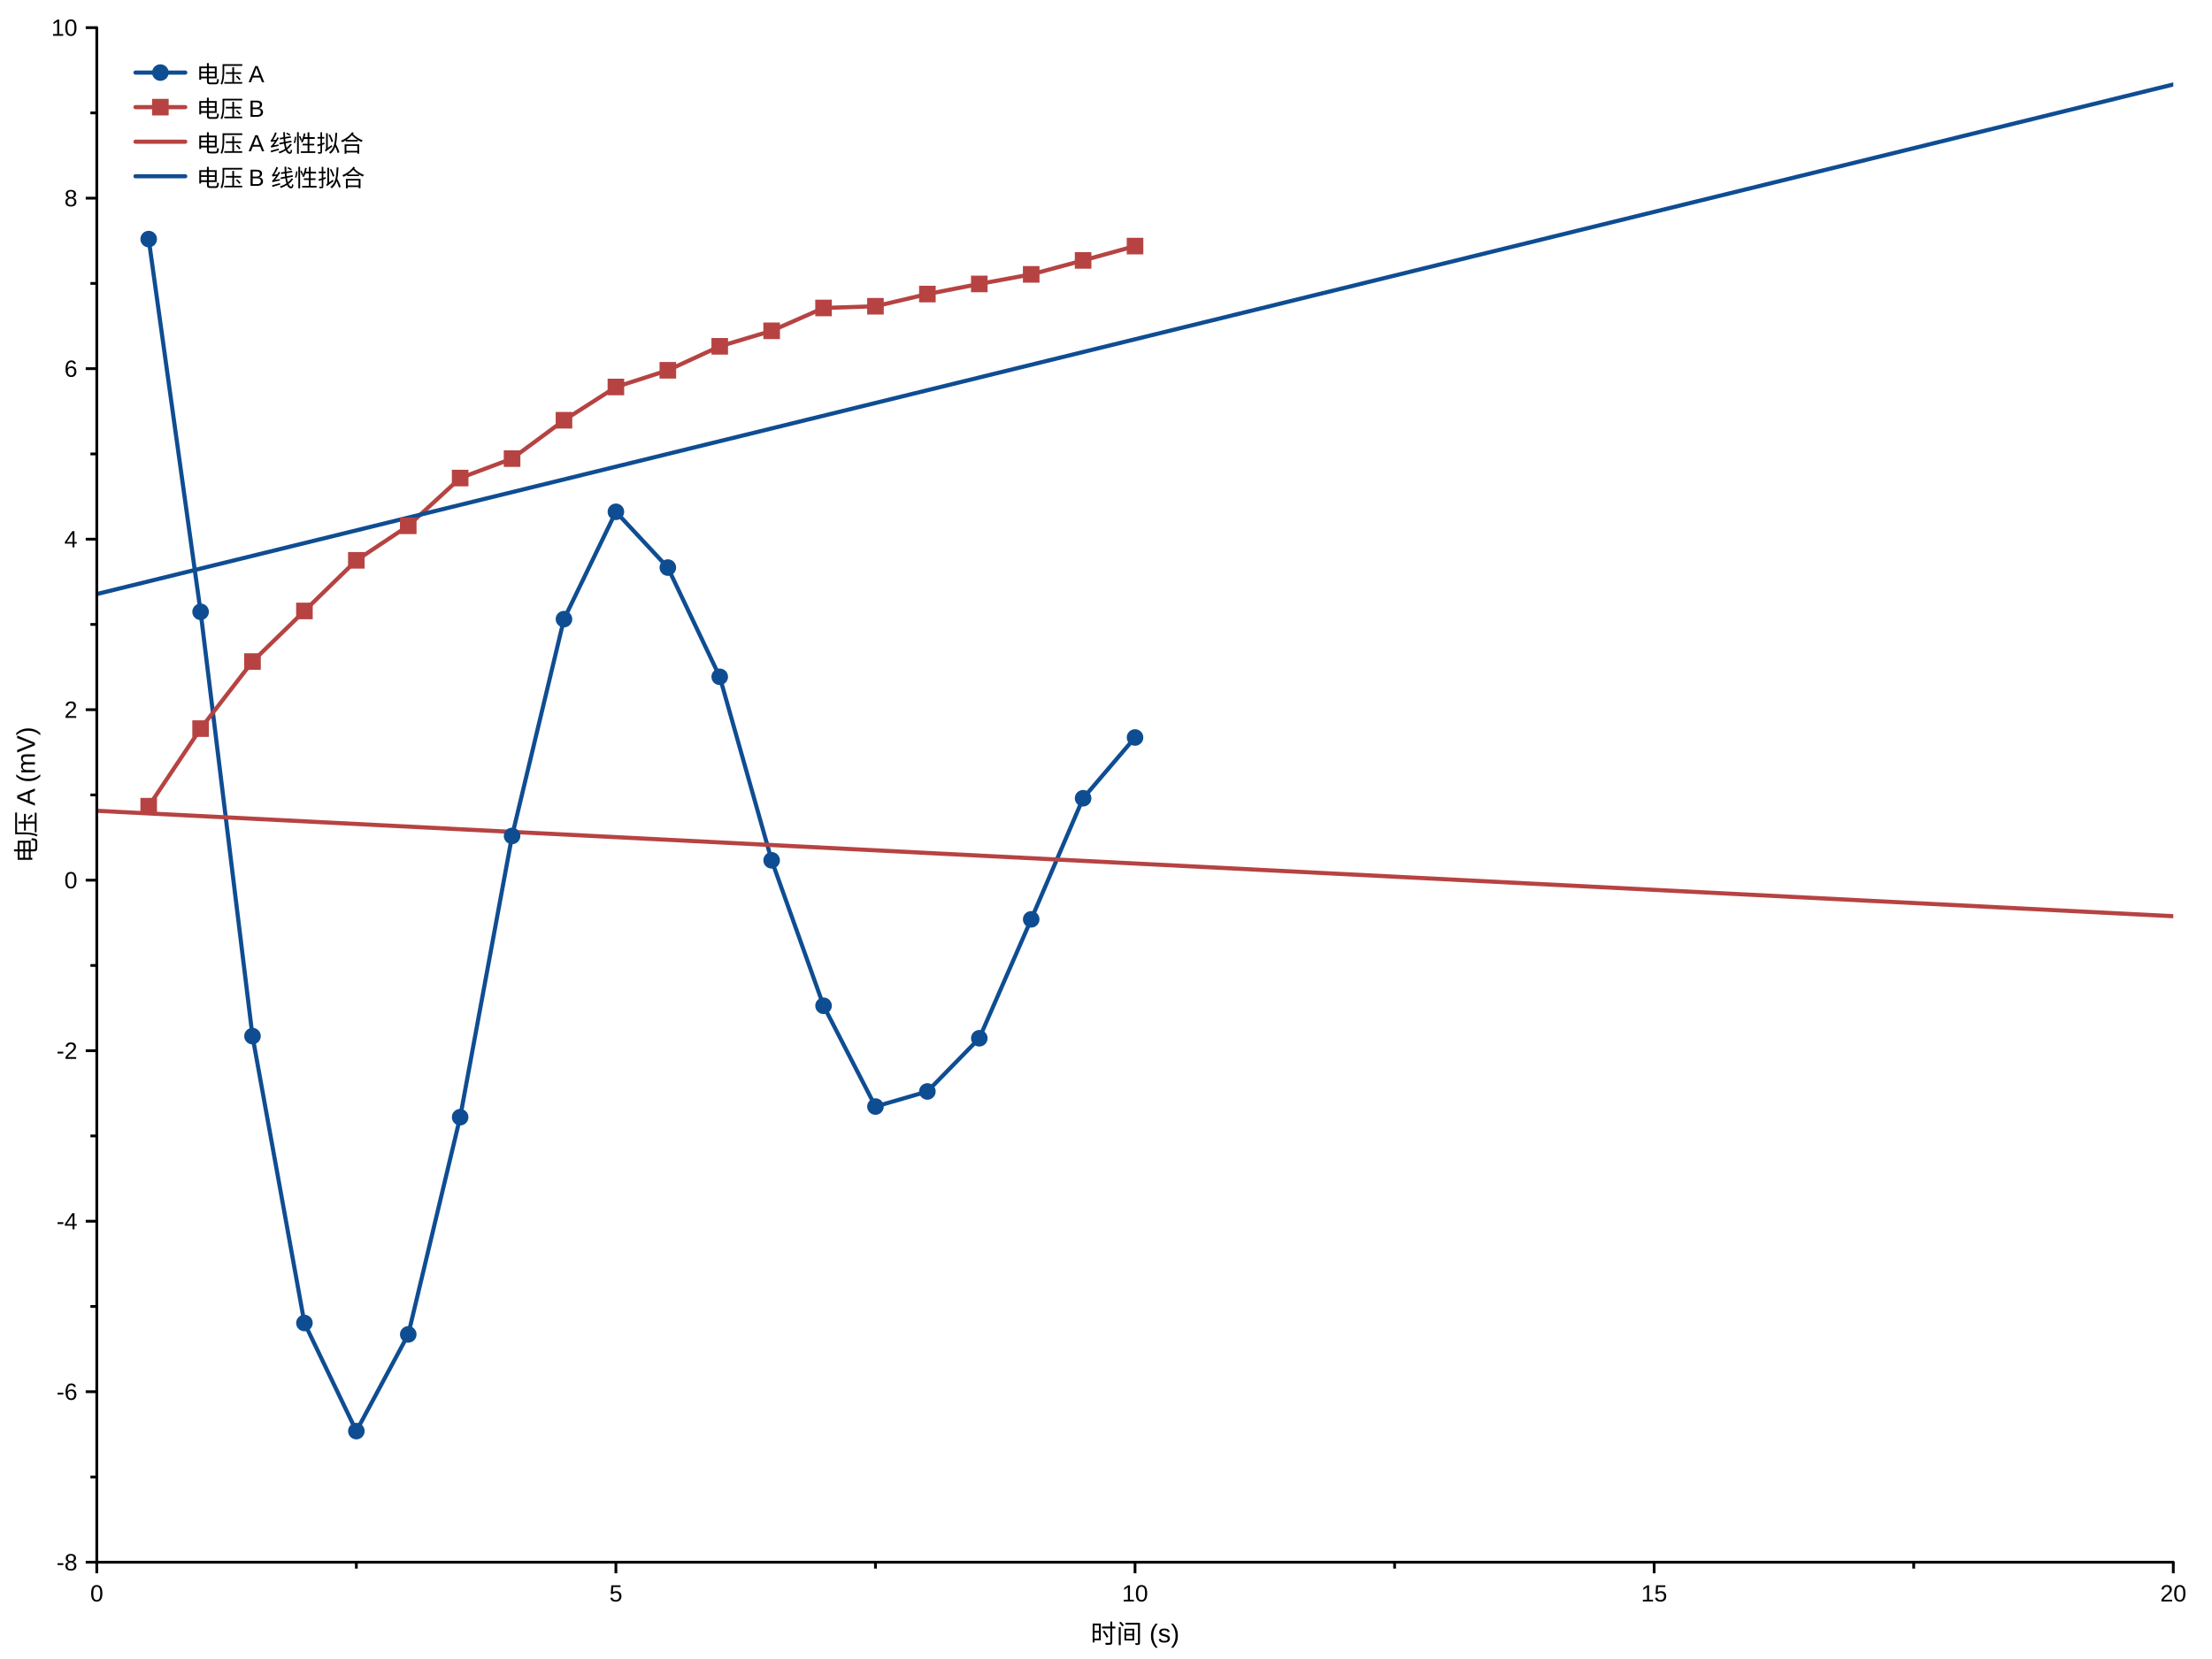
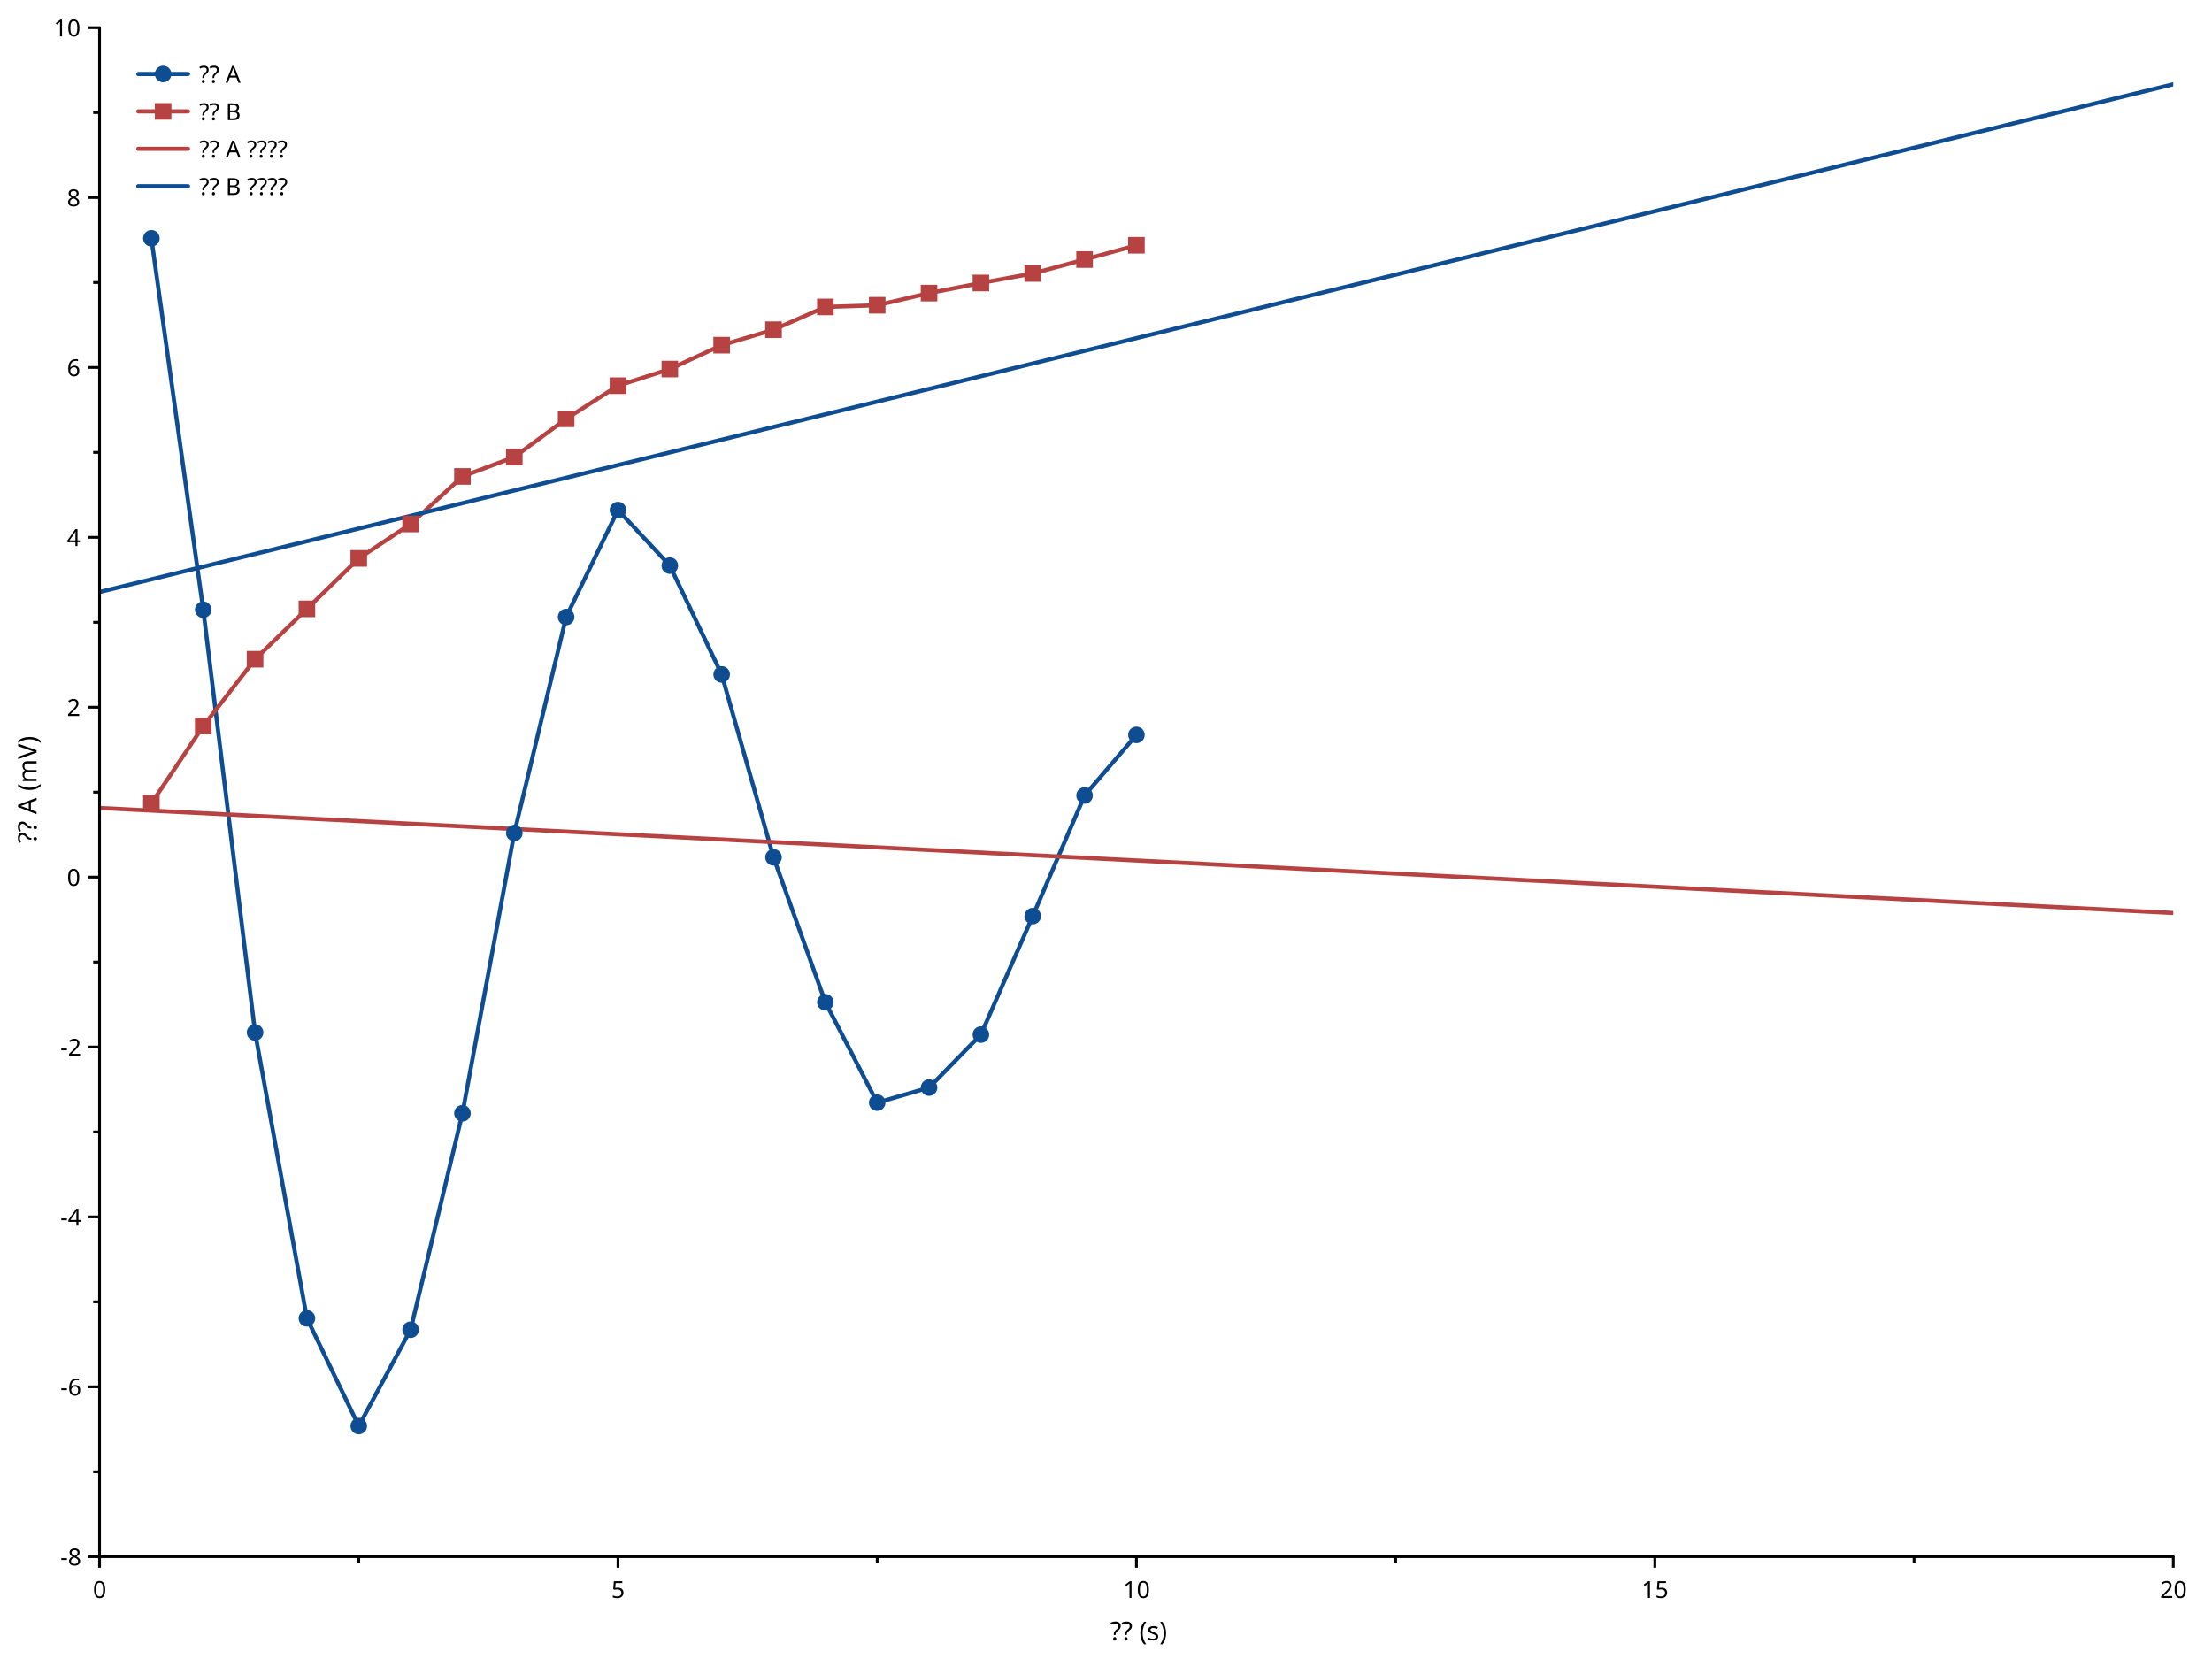
<svg xmlns="http://www.w3.org/2000/svg" width="800" height="600" viewBox="0 0 800 600" font-family="Arial, 'Microsoft YaHei', 'PingFang SC', 'Noto Sans CJK SC', sans-serif">
  <defs>
    <clipPath id="clip2">
-       <rect x="35" y="10" width="751" height="555" />
+       <rect x="36" y="10" width="750" height="553" />
    </clipPath>
  </defs>
  <rect x="0.00" y="0.00" width="800.00" height="600.00" fill="#ffffff" />
  <g clip-path="url(#clip2)">
-     <path d="M53.78,86.47L72.55,221.27L91.32,374.73L110.10,478.48L128.88,517.58L147.65,482.61L166.42,404.05L185.20,302.33L203.97,223.92L222.75,185.10L241.53,205.27L260.30,244.77L279.08,311.15L297.85,363.75L316.62,400.20L335.40,394.74L354.18,375.50L372.95,332.49L391.72,288.70L410.50,266.72" fill="none" stroke="#0f4d92" stroke-width="1.5" stroke-linejoin="round" stroke-linecap="round" />
-     <path d="M53.78,291.57L72.55,263.51L91.32,239.25L110.10,220.96L128.88,202.65L147.65,190.16L166.42,172.89L185.20,165.86L203.97,151.99L222.75,139.96L241.53,133.92L260.30,125.25L279.08,119.64L297.85,111.38L316.62,110.76L335.40,106.35L354.18,102.69L372.95,99.23L391.72,94.18L410.50,89.00" fill="none" stroke="#b64342" stroke-width="1.5" stroke-linejoin="round" stroke-linecap="round" />
-     <path d="M35.00,293.23L38.77,293.42L42.55,293.62L46.32,293.81L50.10,294.00L53.87,294.19L57.64,294.38L61.42,294.57L65.19,294.77L68.96,294.96L72.74,295.15L76.51,295.34L80.29,295.53L84.06,295.72L87.83,295.91L91.61,296.11L95.38,296.30L99.16,296.49L102.93,296.68L106.70,296.87L110.48,297.06L114.25,297.26L118.03,297.45L121.80,297.64L125.57,297.83L129.35,298.02L133.12,298.21L136.89,298.41L140.67,298.60L144.44,298.79L148.22,298.98L151.99,299.17L155.76,299.36L159.54,299.55L163.31,299.75L167.09,299.94L170.86,300.13L174.63,300.32L178.41,300.51L182.18,300.70L185.95,300.90L189.73,301.09L193.50,301.28L197.28,301.47L201.05,301.66L204.82,301.85L208.60,302.04L212.37,302.24L216.15,302.43L219.92,302.62L223.69,302.81L227.47,303.00L231.24,303.19L235.02,303.39L238.79,303.58L242.56,303.77L246.34,303.96L250.11,304.15L253.88,304.34L257.66,304.53L261.43,304.73L265.21,304.92L268.98,305.11L272.75,305.30L276.53,305.49L280.30,305.68L284.08,305.88L287.85,306.07L291.62,306.26L295.40,306.45L299.17,306.64L302.94,306.83L306.72,307.03L310.49,307.22L314.27,307.41L318.04,307.60L321.81,307.79L325.59,307.98L329.36,308.17L333.14,308.37L336.91,308.56L340.68,308.75L344.46,308.94L348.23,309.13L352.01,309.32L355.78,309.52L359.55,309.71L363.33,309.90L367.10,310.09L370.87,310.28L374.65,310.47L378.42,310.66L382.20,310.86L385.97,311.05L389.74,311.24L393.52,311.43L397.29,311.62L401.07,311.81L404.84,312.01L408.61,312.20L412.39,312.39L416.16,312.58L419.93,312.77L423.71,312.96L427.48,313.16L431.26,313.35L435.03,313.54L438.80,313.73L442.58,313.92L446.35,314.11L450.13,314.30L453.90,314.50L457.67,314.69L461.45,314.88L465.22,315.07L468.99,315.26L472.77,315.45L476.54,315.65L480.32,315.84L484.09,316.03L487.86,316.22L491.64,316.41L495.41,316.60L499.19,316.79L502.96,316.99L506.73,317.18L510.51,317.37L514.28,317.56L518.06,317.75L521.83,317.94L525.60,318.14L529.38,318.33L533.15,318.52L536.92,318.71L540.70,318.90L544.47,319.09L548.25,319.28L552.02,319.48L555.79,319.67L559.57,319.86L563.34,320.05L567.12,320.24L570.89,320.43L574.66,320.63L578.44,320.82L582.21,321.01L585.98,321.20L589.76,321.39L593.53,321.58L597.31,321.78L601.08,321.97L604.85,322.16L608.63,322.35L612.40,322.54L616.18,322.73L619.95,322.92L623.72,323.12L627.50,323.31L631.27,323.50L635.05,323.69L638.82,323.88L642.59,324.07L646.37,324.27L650.14,324.46L653.91,324.65L657.69,324.84L661.46,325.03L665.24,325.22L669.01,325.41L672.78,325.61L676.56,325.80L680.33,325.99L684.11,326.18L687.88,326.37L691.65,326.56L695.43,326.76L699.20,326.95L702.97,327.14L706.75,327.33L710.52,327.52L714.30,327.71L718.07,327.90L721.84,328.10L725.62,328.29L729.39,328.48L733.17,328.67L736.94,328.86L740.71,329.05L744.49,329.25L748.26,329.44L752.04,329.63L755.81,329.82L759.58,330.01L763.36,330.20L767.13,330.40L770.90,330.59L774.68,330.78L778.45,330.97L782.23,331.16L786.00,331.35" fill="none" stroke="#b64342" stroke-width="1.5" stroke-linejoin="round" stroke-linecap="round" />
-     <path d="M35.00,214.85L38.77,213.93L42.55,213.00L46.32,212.07L50.10,211.15L53.87,210.22L57.64,209.29L61.42,208.37L65.19,207.44L68.96,206.52L72.74,205.59L76.51,204.66L80.29,203.74L84.06,202.81L87.83,201.89L91.61,200.96L95.38,200.03L99.16,199.11L102.93,198.18L106.70,197.25L110.48,196.33L114.25,195.40L118.03,194.48L121.80,193.55L125.57,192.62L129.35,191.70L133.12,190.77L136.89,189.85L140.67,188.92L144.44,187.99L148.22,187.07L151.99,186.14L155.76,185.22L159.54,184.29L163.31,183.36L167.09,182.44L170.86,181.51L174.63,180.58L178.41,179.66L182.18,178.73L185.95,177.81L189.73,176.88L193.50,175.95L197.28,175.03L201.05,174.10L204.82,173.18L208.60,172.25L212.37,171.32L216.15,170.40L219.92,169.47L223.69,168.54L227.47,167.62L231.24,166.69L235.02,165.77L238.79,164.84L242.56,163.91L246.34,162.99L250.11,162.06L253.88,161.14L257.66,160.21L261.43,159.28L265.21,158.36L268.98,157.43L272.75,156.51L276.53,155.58L280.30,154.65L284.08,153.73L287.85,152.80L291.62,151.87L295.40,150.95L299.17,150.02L302.94,149.10L306.72,148.17L310.49,147.24L314.27,146.32L318.04,145.39L321.81,144.47L325.59,143.54L329.36,142.61L333.14,141.69L336.91,140.76L340.68,139.84L344.46,138.91L348.23,137.98L352.01,137.06L355.78,136.13L359.55,135.20L363.33,134.28L367.10,133.35L370.87,132.43L374.65,131.50L378.42,130.57L382.20,129.65L385.97,128.72L389.74,127.80L393.52,126.87L397.29,125.94L401.07,125.02L404.84,124.09L408.61,123.16L412.39,122.24L416.16,121.31L419.93,120.39L423.71,119.46L427.48,118.53L431.26,117.61L435.03,116.68L438.80,115.76L442.58,114.83L446.35,113.90L450.13,112.98L453.90,112.05L457.67,111.13L461.45,110.20L465.22,109.27L468.99,108.35L472.77,107.42L476.54,106.49L480.32,105.57L484.09,104.64L487.86,103.72L491.64,102.79L495.41,101.86L499.19,100.94L502.96,100.01L506.73,99.09L510.51,98.16L514.28,97.23L518.06,96.31L521.83,95.38L525.60,94.46L529.38,93.53L533.15,92.60L536.92,91.68L540.70,90.75L544.47,89.82L548.25,88.90L552.02,87.97L555.79,87.05L559.57,86.12L563.34,85.19L567.12,84.27L570.89,83.34L574.66,82.42L578.44,81.49L582.21,80.56L585.98,79.64L589.76,78.71L593.53,77.78L597.31,76.86L601.08,75.93L604.85,75.01L608.63,74.08L612.40,73.15L616.18,72.23L619.95,71.30L623.72,70.38L627.50,69.45L631.27,68.52L635.05,67.60L638.82,66.67L642.59,65.75L646.37,64.82L650.14,63.89L653.91,62.97L657.69,62.04L661.46,61.11L665.24,60.19L669.01,59.26L672.78,58.34L676.56,57.41L680.33,56.48L684.11,55.56L687.88,54.63L691.65,53.71L695.43,52.78L699.20,51.85L702.97,50.93L706.75,50.00L710.52,49.07L714.30,48.15L718.07,47.22L721.84,46.30L725.62,45.37L729.39,44.44L733.17,43.52L736.94,42.59L740.71,41.67L744.49,40.74L748.26,39.81L752.04,38.89L755.81,37.96L759.58,37.04L763.36,36.11L767.13,35.18L770.90,34.26L774.68,33.33L778.45,32.40L782.23,31.48L786.00,30.55" fill="none" stroke="#0f4d92" stroke-width="1.5" stroke-linejoin="round" stroke-linecap="round" />
+     <path d="M54.75,86.19L73.50,220.51L92.25,373.41L111.00,476.79L129.75,515.75L148.50,480.91L167.25,402.63L186.00,301.28L204.75,223.15L223.50,184.47L242.25,204.56L261.00,243.92L279.75,310.06L298.50,362.48L317.25,398.79L336.00,393.35L354.75,374.18L373.50,331.32L392.25,287.70L411.00,265.79" fill="none" stroke="#0f4d92" stroke-width="1.5" stroke-linejoin="round" stroke-linecap="round" />
+     <path d="M54.75,290.56L73.50,262.60L92.25,238.42L111.00,220.20L129.75,201.95L148.50,189.51L167.25,172.31L186.00,165.30L204.75,151.48L223.50,139.49L242.25,133.47L261.00,124.84L279.75,119.25L298.50,111.01L317.25,110.40L336.00,106.01L354.75,102.35L373.50,98.91L392.25,93.87L411.00,88.71" fill="none" stroke="#b64342" stroke-width="1.5" stroke-linejoin="round" stroke-linecap="round" />
+     <path d="M36.00,292.21L39.77,292.40L43.54,292.59L47.31,292.79L51.08,292.98L54.84,293.17L58.61,293.36L62.38,293.55L66.15,293.74L69.92,293.93L73.69,294.12L77.46,294.31L81.23,294.50L84.99,294.69L88.76,294.88L92.53,295.08L96.30,295.27L100.07,295.46L103.84,295.65L107.61,295.84L111.38,296.03L115.15,296.22L118.91,296.41L122.68,296.60L126.45,296.79L130.22,296.98L133.99,297.17L137.76,297.37L141.53,297.56L145.30,297.75L149.07,297.94L152.83,298.13L156.60,298.32L160.37,298.51L164.14,298.70L167.91,298.89L171.68,299.08L175.45,299.27L179.22,299.47L182.98,299.66L186.75,299.85L190.52,300.04L194.29,300.23L198.06,300.42L201.83,300.61L205.60,300.80L209.37,300.99L213.14,301.18L216.90,301.37L220.67,301.56L224.44,301.76L228.21,301.95L231.98,302.14L235.75,302.33L239.52,302.52L243.29,302.71L247.06,302.90L250.82,303.09L254.59,303.28L258.36,303.47L262.13,303.66L265.90,303.86L269.67,304.05L273.44,304.24L277.21,304.43L280.97,304.62L284.74,304.81L288.51,305.00L292.28,305.19L296.05,305.38L299.82,305.57L303.59,305.76L307.36,305.95L311.13,306.15L314.89,306.34L318.66,306.53L322.43,306.72L326.20,306.91L329.97,307.10L333.74,307.29L337.51,307.48L341.28,307.67L345.05,307.86L348.81,308.05L352.58,308.25L356.35,308.44L360.12,308.63L363.89,308.82L367.66,309.01L371.43,309.20L375.20,309.39L378.96,309.58L382.73,309.77L386.50,309.96L390.27,310.15L394.04,310.34L397.81,310.54L401.58,310.73L405.35,310.92L409.12,311.11L412.88,311.30L416.65,311.49L420.42,311.68L424.19,311.87L427.96,312.06L431.73,312.25L435.50,312.44L439.27,312.64L443.04,312.83L446.80,313.02L450.57,313.21L454.34,313.40L458.11,313.59L461.88,313.78L465.65,313.97L469.42,314.16L473.19,314.35L476.95,314.54L480.72,314.73L484.49,314.93L488.26,315.12L492.03,315.31L495.80,315.50L499.57,315.69L503.34,315.88L507.11,316.07L510.87,316.26L514.64,316.45L518.41,316.64L522.18,316.83L525.95,317.03L529.72,317.22L533.49,317.41L537.26,317.60L541.03,317.79L544.79,317.98L548.56,318.17L552.33,318.36L556.10,318.55L559.87,318.74L563.64,318.93L567.41,319.12L571.18,319.32L574.94,319.51L578.71,319.70L582.48,319.89L586.25,320.08L590.02,320.27L593.79,320.46L597.56,320.65L601.33,320.84L605.10,321.03L608.86,321.22L612.63,321.42L616.40,321.61L620.17,321.80L623.94,321.99L627.71,322.18L631.48,322.37L635.25,322.56L639.02,322.75L642.78,322.94L646.55,323.13L650.32,323.32L654.09,323.51L657.86,323.71L661.63,323.90L665.40,324.09L669.17,324.28L672.93,324.47L676.70,324.66L680.47,324.85L684.24,325.04L688.01,325.23L691.78,325.42L695.55,325.61L699.32,325.80L703.09,326.00L706.85,326.19L710.62,326.38L714.39,326.57L718.16,326.76L721.93,326.95L725.70,327.14L729.47,327.33L733.24,327.52L737.01,327.71L740.77,327.90L744.54,328.10L748.31,328.29L752.08,328.48L755.85,328.67L759.62,328.86L763.39,329.05L767.16,329.24L770.92,329.43L774.69,329.62L778.46,329.81L782.23,330.00L786.00,330.19" fill="none" stroke="#b64342" stroke-width="1.5" stroke-linejoin="round" stroke-linecap="round" />
+     <path d="M36.00,214.11L39.77,213.19L43.54,212.27L47.31,211.34L51.08,210.42L54.84,209.50L58.61,208.58L62.38,207.65L66.15,206.73L69.92,205.81L73.69,204.89L77.46,203.96L81.23,203.04L84.99,202.12L88.76,201.19L92.53,200.27L96.30,199.35L100.07,198.43L103.84,197.50L107.61,196.58L111.38,195.66L115.15,194.73L118.91,193.81L122.68,192.89L126.45,191.97L130.22,191.04L133.99,190.12L137.76,189.20L141.53,188.27L145.30,187.35L149.07,186.43L152.83,185.51L156.60,184.58L160.37,183.66L164.14,182.74L167.91,181.82L171.68,180.89L175.45,179.97L179.22,179.05L182.98,178.12L186.75,177.20L190.52,176.28L194.29,175.36L198.06,174.43L201.83,173.51L205.60,172.59L209.37,171.66L213.14,170.74L216.90,169.82L220.67,168.90L224.44,167.97L228.21,167.05L231.98,166.13L235.75,165.21L239.52,164.28L243.29,163.36L247.06,162.44L250.82,161.51L254.59,160.59L258.36,159.67L262.13,158.75L265.90,157.82L269.67,156.90L273.44,155.98L277.21,155.05L280.97,154.13L284.74,153.21L288.51,152.29L292.28,151.36L296.05,150.44L299.82,149.52L303.59,148.60L307.36,147.67L311.13,146.75L314.89,145.83L318.66,144.90L322.43,143.98L326.20,143.06L329.97,142.14L333.74,141.21L337.51,140.29L341.28,139.37L345.05,138.44L348.81,137.52L352.58,136.60L356.35,135.68L360.12,134.75L363.89,133.83L367.66,132.91L371.43,131.98L375.20,131.06L378.96,130.14L382.73,129.22L386.50,128.29L390.27,127.37L394.04,126.45L397.81,125.53L401.58,124.60L405.35,123.68L409.12,122.76L412.88,121.83L416.65,120.91L420.42,119.99L424.19,119.07L427.96,118.14L431.73,117.22L435.50,116.30L439.27,115.37L443.04,114.45L446.80,113.53L450.57,112.61L454.34,111.68L458.11,110.76L461.88,109.84L465.65,108.92L469.42,107.99L473.19,107.07L476.95,106.15L480.72,105.22L484.49,104.30L488.26,103.38L492.03,102.46L495.80,101.53L499.57,100.61L503.34,99.69L507.11,98.76L510.87,97.84L514.64,96.92L518.41,96.00L522.18,95.07L525.95,94.15L529.72,93.23L533.49,92.31L537.26,91.38L541.03,90.46L544.79,89.54L548.56,88.61L552.33,87.69L556.10,86.77L559.87,85.85L563.64,84.92L567.41,84.00L571.18,83.08L574.94,82.15L578.71,81.23L582.48,80.31L586.25,79.39L590.02,78.46L593.79,77.54L597.56,76.62L601.33,75.69L605.10,74.77L608.86,73.85L612.63,72.93L616.40,72.00L620.17,71.08L623.94,70.16L627.71,69.24L631.48,68.31L635.25,67.39L639.02,66.47L642.78,65.54L646.55,64.62L650.32,63.70L654.09,62.78L657.86,61.85L661.63,60.93L665.40,60.01L669.17,59.08L672.93,58.16L676.70,57.24L680.47,56.32L684.24,55.39L688.01,54.47L691.78,53.55L695.55,52.63L699.32,51.70L703.09,50.78L706.85,49.86L710.62,48.93L714.39,48.01L718.16,47.09L721.93,46.17L725.70,45.24L729.47,44.32L733.24,43.40L737.01,42.47L740.77,41.55L744.54,40.63L748.31,39.71L752.08,38.78L755.85,37.86L759.62,36.94L763.39,36.02L767.16,35.09L770.92,34.17L774.69,33.25L778.46,32.32L782.23,31.40L786.00,30.48" fill="none" stroke="#0f4d92" stroke-width="1.5" stroke-linejoin="round" stroke-linecap="round" />
  </g>
-   <path d="M50.78,86.47a3.00,3.00 0 1,0 6.00,0a3.00,3.00 0 1,0 -6.00,0M69.55,221.27a3.00,3.00 0 1,0 6.00,0a3.00,3.00 0 1,0 -6.00,0M88.32,374.73a3.00,3.00 0 1,0 6.00,0a3.00,3.00 0 1,0 -6.00,0M107.10,478.48a3.00,3.00 0 1,0 6.00,0a3.00,3.00 0 1,0 -6.00,0M125.88,517.58a3.00,3.00 0 1,0 6.00,0a3.00,3.00 0 1,0 -6.00,0M144.65,482.61a3.00,3.00 0 1,0 6.00,0a3.00,3.00 0 1,0 -6.00,0M163.42,404.05a3.00,3.00 0 1,0 6.00,0a3.00,3.00 0 1,0 -6.00,0M182.20,302.33a3.00,3.00 0 1,0 6.00,0a3.00,3.00 0 1,0 -6.00,0M200.97,223.92a3.00,3.00 0 1,0 6.00,0a3.00,3.00 0 1,0 -6.00,0M219.75,185.10a3.00,3.00 0 1,0 6.00,0a3.00,3.00 0 1,0 -6.00,0M238.53,205.27a3.00,3.00 0 1,0 6.00,0a3.00,3.00 0 1,0 -6.00,0M257.30,244.77a3.00,3.00 0 1,0 6.00,0a3.00,3.00 0 1,0 -6.00,0M276.08,311.15a3.00,3.00 0 1,0 6.00,0a3.00,3.00 0 1,0 -6.00,0M294.85,363.75a3.00,3.00 0 1,0 6.00,0a3.00,3.00 0 1,0 -6.00,0M313.62,400.20a3.00,3.00 0 1,0 6.00,0a3.00,3.00 0 1,0 -6.00,0M332.40,394.74a3.00,3.00 0 1,0 6.00,0a3.00,3.00 0 1,0 -6.00,0M351.18,375.50a3.00,3.00 0 1,0 6.00,0a3.00,3.00 0 1,0 -6.00,0M369.95,332.49a3.00,3.00 0 1,0 6.00,0a3.00,3.00 0 1,0 -6.00,0M388.72,288.70a3.00,3.00 0 1,0 6.00,0a3.00,3.00 0 1,0 -6.00,0M407.50,266.72a3.00,3.00 0 1,0 6.00,0a3.00,3.00 0 1,0 -6.00,0" fill="#0f4d92" />
-   <path d="M50.78,288.57L56.78,288.57L56.78,294.57L50.78,294.57zM69.55,260.51L75.55,260.51L75.55,266.51L69.55,266.51zM88.32,236.25L94.32,236.25L94.32,242.25L88.32,242.25zM107.10,217.96L113.10,217.96L113.10,223.96L107.10,223.96zM125.88,199.65L131.88,199.65L131.88,205.65L125.88,205.65zM144.65,187.16L150.65,187.16L150.65,193.16L144.65,193.16zM163.42,169.89L169.42,169.89L169.42,175.89L163.42,175.89zM182.20,162.86L188.20,162.86L188.20,168.86L182.20,168.86zM200.97,148.99L206.97,148.99L206.97,154.99L200.97,154.99zM219.75,136.96L225.75,136.96L225.75,142.96L219.75,142.96zM238.53,130.92L244.53,130.92L244.53,136.92L238.53,136.92zM257.30,122.25L263.30,122.25L263.30,128.25L257.30,128.25zM276.08,116.64L282.08,116.64L282.08,122.64L276.08,122.64zM294.85,108.38L300.85,108.38L300.85,114.38L294.85,114.38zM313.62,107.76L319.62,107.76L319.62,113.76L313.62,113.76zM332.40,103.35L338.40,103.35L338.40,109.35L332.40,109.35zM351.18,99.69L357.18,99.69L357.18,105.69L351.18,105.69zM369.95,96.23L375.95,96.23L375.95,102.23L369.95,102.23zM388.72,91.18L394.72,91.18L394.72,97.18L388.72,97.18zM407.50,86.00L413.50,86.00L413.50,92.00L407.50,92.00z" fill="#b64342" />
-   <path d="M35.00,10.00L35.00,565.00L786.00,565.00" fill="none" stroke="#000000" stroke-width="1" stroke-linejoin="round" stroke-linecap="round" />
-   <text x="35.00" y="576.25" text-anchor="middle" dominant-baseline="central" font-size="8.5" fill="#000000">0</text>
-   <text x="222.75" y="576.25" text-anchor="middle" dominant-baseline="central" font-size="8.5" fill="#000000">5</text>
-   <text x="410.50" y="576.25" text-anchor="middle" dominant-baseline="central" font-size="8.5" fill="#000000">10</text>
-   <text x="598.25" y="576.25" text-anchor="middle" dominant-baseline="central" font-size="8.5" fill="#000000">15</text>
-   <text x="786.00" y="576.25" text-anchor="middle" dominant-baseline="central" font-size="8.5" fill="#000000">20</text>
-   <text x="28.00" y="565.00" text-anchor="end" dominant-baseline="central" font-size="8.5" fill="#000000">-8</text>
-   <text x="28.00" y="503.33" text-anchor="end" dominant-baseline="central" font-size="8.5" fill="#000000">-6</text>
-   <text x="28.00" y="441.67" text-anchor="end" dominant-baseline="central" font-size="8.5" fill="#000000">-4</text>
-   <text x="28.00" y="380.00" text-anchor="end" dominant-baseline="central" font-size="8.5" fill="#000000">-2</text>
-   <text x="28.00" y="318.33" text-anchor="end" dominant-baseline="central" font-size="8.5" fill="#000000">0</text>
-   <text x="28.00" y="256.67" text-anchor="end" dominant-baseline="central" font-size="8.5" fill="#000000">2</text>
-   <text x="28.00" y="195.00" text-anchor="end" dominant-baseline="central" font-size="8.5" fill="#000000">4</text>
-   <text x="28.00" y="133.33" text-anchor="end" dominant-baseline="central" font-size="8.5" fill="#000000">6</text>
-   <text x="28.00" y="71.67" text-anchor="end" dominant-baseline="central" font-size="8.5" fill="#000000">8</text>
-   <text x="28.00" y="10.00" text-anchor="end" dominant-baseline="central" font-size="8.5" fill="#000000">10</text>
-   <path d="M35.00,565.00L35.00,569.00M222.75,565.00L222.75,569.00M410.50,565.00L410.50,569.00M598.25,565.00L598.25,569.00M786.00,565.00L786.00,569.00M128.88,565.00L128.88,567.30M316.62,565.00L316.62,567.30M504.38,565.00L504.38,567.30M692.12,565.00L692.12,567.30M35.00,565.00L31.00,565.00M35.00,503.33L31.00,503.33M35.00,441.67L31.00,441.67M35.00,380.00L31.00,380.00M35.00,318.33L31.00,318.33M35.00,256.67L31.00,256.67M35.00,195.00L31.00,195.00M35.00,133.33L31.00,133.33M35.00,71.67L31.00,71.67M35.00,10.00L31.00,10.00M35.00,534.17L32.70,534.17M35.00,472.50L32.70,472.50M35.00,410.83L32.70,410.83M35.00,349.17L32.70,349.17M35.00,287.50L32.70,287.50M35.00,225.83L32.70,225.83M35.00,164.17L32.70,164.17M35.00,102.50L32.70,102.50M35.00,40.83L32.70,40.83" fill="none" stroke="#000000" stroke-width="1" />
-   <text x="410.50" y="590.16" text-anchor="middle" dominant-baseline="central" font-size="9.33" fill="#000000">时间 (s)</text>
-   <text transform="translate(8.81,287.50) rotate(-90)" text-anchor="middle" dominant-baseline="central" font-size="9.33" fill="#000000">电压 A (mV)</text>
-   <rect x="45.00" y="18.00" width="99.28" height="54.00" fill="#ffffff" />
-   <path d="M49.00,26.25L67.00,26.25" fill="none" stroke="#0f4d92" stroke-width="1.5" stroke-linejoin="round" stroke-linecap="round" />
-   <path d="M55.00,26.25a3.00,3.00 0 1,0 6.00,0a3.00,3.00 0 1,0 -6.00,0" fill="#0f4d92" />
-   <text x="71.00" y="26.25" text-anchor="start" dominant-baseline="central" font-size="8.5" fill="#000000">电压 A</text>
-   <path d="M49.00,38.75L67.00,38.75" fill="none" stroke="#b64342" stroke-width="1.5" stroke-linejoin="round" stroke-linecap="round" />
-   <path d="M55.00,35.75L61.00,35.75L61.00,41.75L55.00,41.75z" fill="#b64342" />
-   <text x="71.00" y="38.75" text-anchor="start" dominant-baseline="central" font-size="8.5" fill="#000000">电压 B</text>
-   <path d="M49.00,51.25L67.00,51.25" fill="none" stroke="#b64342" stroke-width="1.5" stroke-linejoin="round" stroke-linecap="round" />
-   <text x="71.00" y="51.25" text-anchor="start" dominant-baseline="central" font-size="8.5" fill="#000000">电压 A 线性拟合</text>
-   <path d="M49.00,63.75L67.00,63.75" fill="none" stroke="#0f4d92" stroke-width="1.5" stroke-linejoin="round" stroke-linecap="round" />
-   <text x="71.00" y="63.75" text-anchor="start" dominant-baseline="central" font-size="8.5" fill="#000000">电压 B 线性拟合</text>
+   <path d="M51.75,86.19a3.00,3.00 0 1,0 6.00,0a3.00,3.00 0 1,0 -6.00,0M70.50,220.51a3.00,3.00 0 1,0 6.00,0a3.00,3.00 0 1,0 -6.00,0M89.25,373.41a3.00,3.00 0 1,0 6.00,0a3.00,3.00 0 1,0 -6.00,0M108.00,476.79a3.00,3.00 0 1,0 6.00,0a3.00,3.00 0 1,0 -6.00,0M126.75,515.75a3.00,3.00 0 1,0 6.00,0a3.00,3.00 0 1,0 -6.00,0M145.50,480.91a3.00,3.00 0 1,0 6.00,0a3.00,3.00 0 1,0 -6.00,0M164.25,402.63a3.00,3.00 0 1,0 6.00,0a3.00,3.00 0 1,0 -6.00,0M183.00,301.28a3.00,3.00 0 1,0 6.00,0a3.00,3.00 0 1,0 -6.00,0M201.75,223.15a3.00,3.00 0 1,0 6.00,0a3.00,3.00 0 1,0 -6.00,0M220.50,184.47a3.00,3.00 0 1,0 6.00,0a3.00,3.00 0 1,0 -6.00,0M239.25,204.56a3.00,3.00 0 1,0 6.00,0a3.00,3.00 0 1,0 -6.00,0M258.00,243.92a3.00,3.00 0 1,0 6.00,0a3.00,3.00 0 1,0 -6.00,0M276.75,310.06a3.00,3.00 0 1,0 6.00,0a3.00,3.00 0 1,0 -6.00,0M295.50,362.48a3.00,3.00 0 1,0 6.00,0a3.00,3.00 0 1,0 -6.00,0M314.25,398.79a3.00,3.00 0 1,0 6.00,0a3.00,3.00 0 1,0 -6.00,0M333.00,393.35a3.00,3.00 0 1,0 6.00,0a3.00,3.00 0 1,0 -6.00,0M351.75,374.18a3.00,3.00 0 1,0 6.00,0a3.00,3.00 0 1,0 -6.00,0M370.50,331.32a3.00,3.00 0 1,0 6.00,0a3.00,3.00 0 1,0 -6.00,0M389.25,287.70a3.00,3.00 0 1,0 6.00,0a3.00,3.00 0 1,0 -6.00,0M408.00,265.79a3.00,3.00 0 1,0 6.00,0a3.00,3.00 0 1,0 -6.00,0" fill="#0f4d92" />
+   <path d="M51.75,287.56L57.75,287.56L57.75,293.56L51.75,293.56zM70.50,259.60L76.50,259.60L76.50,265.60L70.50,265.60zM89.25,235.42L95.25,235.42L95.25,241.42L89.25,241.42zM108.00,217.20L114.00,217.20L114.00,223.20L108.00,223.20zM126.75,198.95L132.75,198.95L132.75,204.95L126.75,204.95zM145.50,186.51L151.50,186.51L151.50,192.51L145.50,192.51zM164.25,169.31L170.25,169.31L170.25,175.31L164.25,175.31zM183.00,162.30L189.00,162.30L189.00,168.30L183.00,168.30zM201.75,148.48L207.75,148.48L207.75,154.48L201.75,154.48zM220.50,136.49L226.50,136.49L226.50,142.49L220.50,142.49zM239.25,130.47L245.25,130.47L245.25,136.47L239.25,136.47zM258.00,121.84L264.00,121.84L264.00,127.84L258.00,127.84zM276.75,116.25L282.75,116.25L282.75,122.25L276.75,122.25zM295.50,108.01L301.50,108.01L301.50,114.01L295.50,114.01zM314.25,107.40L320.25,107.40L320.25,113.40L314.25,113.40zM333.00,103.01L339.00,103.01L339.00,109.01L333.00,109.01zM351.75,99.35L357.75,99.35L357.75,105.35L351.75,105.35zM370.50,95.91L376.50,95.91L376.50,101.91L370.50,101.91zM389.25,90.87L395.25,90.87L395.25,96.87L389.25,96.87zM408.00,85.71L414.00,85.71L414.00,91.71L408.00,91.71z" fill="#b64342" />
+   <path d="M36.00,10.00L36.00,563.00L786.00,563.00" fill="none" stroke="#000000" stroke-width="1" stroke-linejoin="round" stroke-linecap="round" />
+   <g aria-label="0">
+     <text x="33.603" y="577.922" font-family="Ubuntu" font-size="8.5" font-weight="300" textLength="4.794" lengthAdjust="spacingAndGlyphs" xml:space="preserve" fill="#000000">0</text>
+   </g>
+   <g aria-label="5">
+     <text x="221.103" y="577.922" font-family="Ubuntu" font-size="8.5" font-weight="300" textLength="4.794" lengthAdjust="spacingAndGlyphs" xml:space="preserve" fill="#000000">5</text>
+   </g>
+   <g aria-label="10">
+     <text x="406.206" y="577.922" font-family="Ubuntu" font-size="8.5" font-weight="300" textLength="9.588" lengthAdjust="spacingAndGlyphs" xml:space="preserve" fill="#000000">10</text>
+   </g>
+   <g aria-label="15">
+     <text x="593.706" y="577.922" font-family="Ubuntu" font-size="8.5" font-weight="300" textLength="9.588" lengthAdjust="spacingAndGlyphs" xml:space="preserve" fill="#000000">15</text>
+   </g>
+   <g aria-label="20">
+     <text x="781.206" y="577.922" font-family="Ubuntu" font-size="8.5" font-weight="300" textLength="9.588" lengthAdjust="spacingAndGlyphs" xml:space="preserve" fill="#000000">20</text>
+   </g>
+   <g aria-label="-8">
+     <text x="21.809" y="566.158" font-family="Ubuntu" font-size="8.5" font-weight="300" textLength="7.191" lengthAdjust="spacingAndGlyphs" xml:space="preserve" fill="#000000">-8</text>
+   </g>
+   <g aria-label="-6">
+     <text x="21.809" y="504.713" font-family="Ubuntu" font-size="8.5" font-weight="300" textLength="7.191" lengthAdjust="spacingAndGlyphs" xml:space="preserve" fill="#000000">-6</text>
+   </g>
+   <g aria-label="-4">
+     <text x="21.809" y="443.269" font-family="Ubuntu" font-size="8.5" font-weight="300" textLength="7.191" lengthAdjust="spacingAndGlyphs" xml:space="preserve" fill="#000000">-4</text>
+   </g>
+   <g aria-label="-2">
+     <text x="21.809" y="381.824" font-family="Ubuntu" font-size="8.5" font-weight="300" textLength="7.191" lengthAdjust="spacingAndGlyphs" xml:space="preserve" fill="#000000">-2</text>
+   </g>
+   <g aria-label="0">
+     <text x="24.206" y="320.38" font-family="Ubuntu" font-size="8.5" font-weight="300" textLength="4.794" lengthAdjust="spacingAndGlyphs" xml:space="preserve" fill="#000000">0</text>
+   </g>
+   <g aria-label="2">
+     <text x="24.206" y="258.935" font-family="Ubuntu" font-size="8.5" font-weight="300" textLength="4.794" lengthAdjust="spacingAndGlyphs" xml:space="preserve" fill="#000000">2</text>
+   </g>
+   <g aria-label="4">
+     <text x="24.206" y="197.491" font-family="Ubuntu" font-size="8.5" font-weight="300" textLength="4.794" lengthAdjust="spacingAndGlyphs" xml:space="preserve" fill="#000000">4</text>
+   </g>
+   <g aria-label="6">
+     <text x="24.206" y="136.047" font-family="Ubuntu" font-size="8.5" font-weight="300" textLength="4.794" lengthAdjust="spacingAndGlyphs" xml:space="preserve" fill="#000000">6</text>
+   </g>
+   <g aria-label="8">
+     <text x="24.206" y="74.602" font-family="Ubuntu" font-size="8.5" font-weight="300" textLength="4.794" lengthAdjust="spacingAndGlyphs" xml:space="preserve" fill="#000000">8</text>
+   </g>
+   <g aria-label="10">
+     <text x="19.412" y="13.158" font-family="Ubuntu" font-size="8.5" font-weight="300" textLength="9.588" lengthAdjust="spacingAndGlyphs" xml:space="preserve" fill="#000000">10</text>
+   </g>
+   <path d="M36.00,563.00L36.00,567.00M223.50,563.00L223.50,567.00M411.00,563.00L411.00,567.00M598.50,563.00L598.50,567.00M786.00,563.00L786.00,567.00M129.75,563.00L129.75,565.30M317.25,563.00L317.25,565.30M504.75,563.00L504.75,565.30M692.25,563.00L692.25,565.30M36.00,563.00L32.00,563.00M36.00,501.56L32.00,501.56M36.00,440.11L32.00,440.11M36.00,378.67L32.00,378.67M36.00,317.22L32.00,317.22M36.00,255.78L32.00,255.78M36.00,194.33L32.00,194.33M36.00,132.89L32.00,132.89M36.00,71.44L32.00,71.44M36.00,10.00L32.00,10.00M36.00,532.28L33.70,532.28M36.00,470.83L33.70,470.83M36.00,409.39L33.70,409.39M36.00,347.94L33.70,347.94M36.00,286.50L33.70,286.50M36.00,225.06L33.70,225.06M36.00,163.61L33.70,163.61M36.00,102.17L33.70,102.17M36.00,40.72L33.70,40.72" fill="none" stroke="#000000" stroke-width="1" />
+   <g aria-label="时间 (s)">
+     <text x="401.502" y="593.224" font-family="Ubuntu" font-size="9.33" font-weight="300" textLength="18.996" lengthAdjust="spacingAndGlyphs" xml:space="preserve" fill="#000000">?? (s)</text>
+   </g>
+   <g aria-label="电压 A (mV)" transform="translate(9.75,286.50) rotate(-90)">
+     <text x="-18.492" y="3.466" font-family="Ubuntu" font-size="9.33" font-weight="300" textLength="36.984" lengthAdjust="spacingAndGlyphs" xml:space="preserve" fill="#000000">?? A (mV)</text>
+   </g>
+   <rect x="46.00" y="18.00" width="62.70" height="58.11" fill="#ffffff" />
+   <path d="M50.00,26.76L68.00,26.76" fill="none" stroke="#0f4d92" stroke-width="1.5" stroke-linejoin="round" stroke-linecap="round" />
+   <path d="M56.00,26.76a3.00,3.00 0 1,0 6.00,0a3.00,3.00 0 1,0 -6.00,0" fill="#0f4d92" />
+   <g aria-label="电压 A">
+     <text x="72" y="29.922" font-family="Ubuntu" font-size="8.5" font-weight="300" textLength="13.847" lengthAdjust="spacingAndGlyphs" xml:space="preserve" fill="#000000">?? A</text>
+   </g>
+   <path d="M50.00,40.29L68.00,40.29" fill="none" stroke="#b64342" stroke-width="1.5" stroke-linejoin="round" stroke-linecap="round" />
+   <path d="M56.00,37.29L62.00,37.29L62.00,43.29L56.00,43.29z" fill="#b64342" />
+   <g aria-label="电压 B">
+     <text x="72" y="43.45" font-family="Ubuntu" font-size="8.5" font-weight="300" textLength="13.753" lengthAdjust="spacingAndGlyphs" xml:space="preserve" fill="#000000">?? B</text>
+   </g>
+   <path d="M50.00,53.82L68.00,53.82" fill="none" stroke="#b64342" stroke-width="1.5" stroke-linejoin="round" stroke-linecap="round" />
+   <g aria-label="电压 A 线性拟合">
+     <text x="72" y="56.979" font-family="Ubuntu" font-size="8.5" font-weight="300" textLength="28.704" lengthAdjust="spacingAndGlyphs" xml:space="preserve" fill="#000000">?? A ????</text>
+   </g>
+   <path d="M50.00,67.35L68.00,67.35" fill="none" stroke="#0f4d92" stroke-width="1.5" stroke-linejoin="round" stroke-linecap="round" />
+   <g aria-label="电压 B 线性拟合">
+     <text x="72" y="70.507" font-family="Ubuntu" font-size="8.5" font-weight="300" textLength="28.611" lengthAdjust="spacingAndGlyphs" xml:space="preserve" fill="#000000">?? B ????</text>
+   </g>
</svg>
